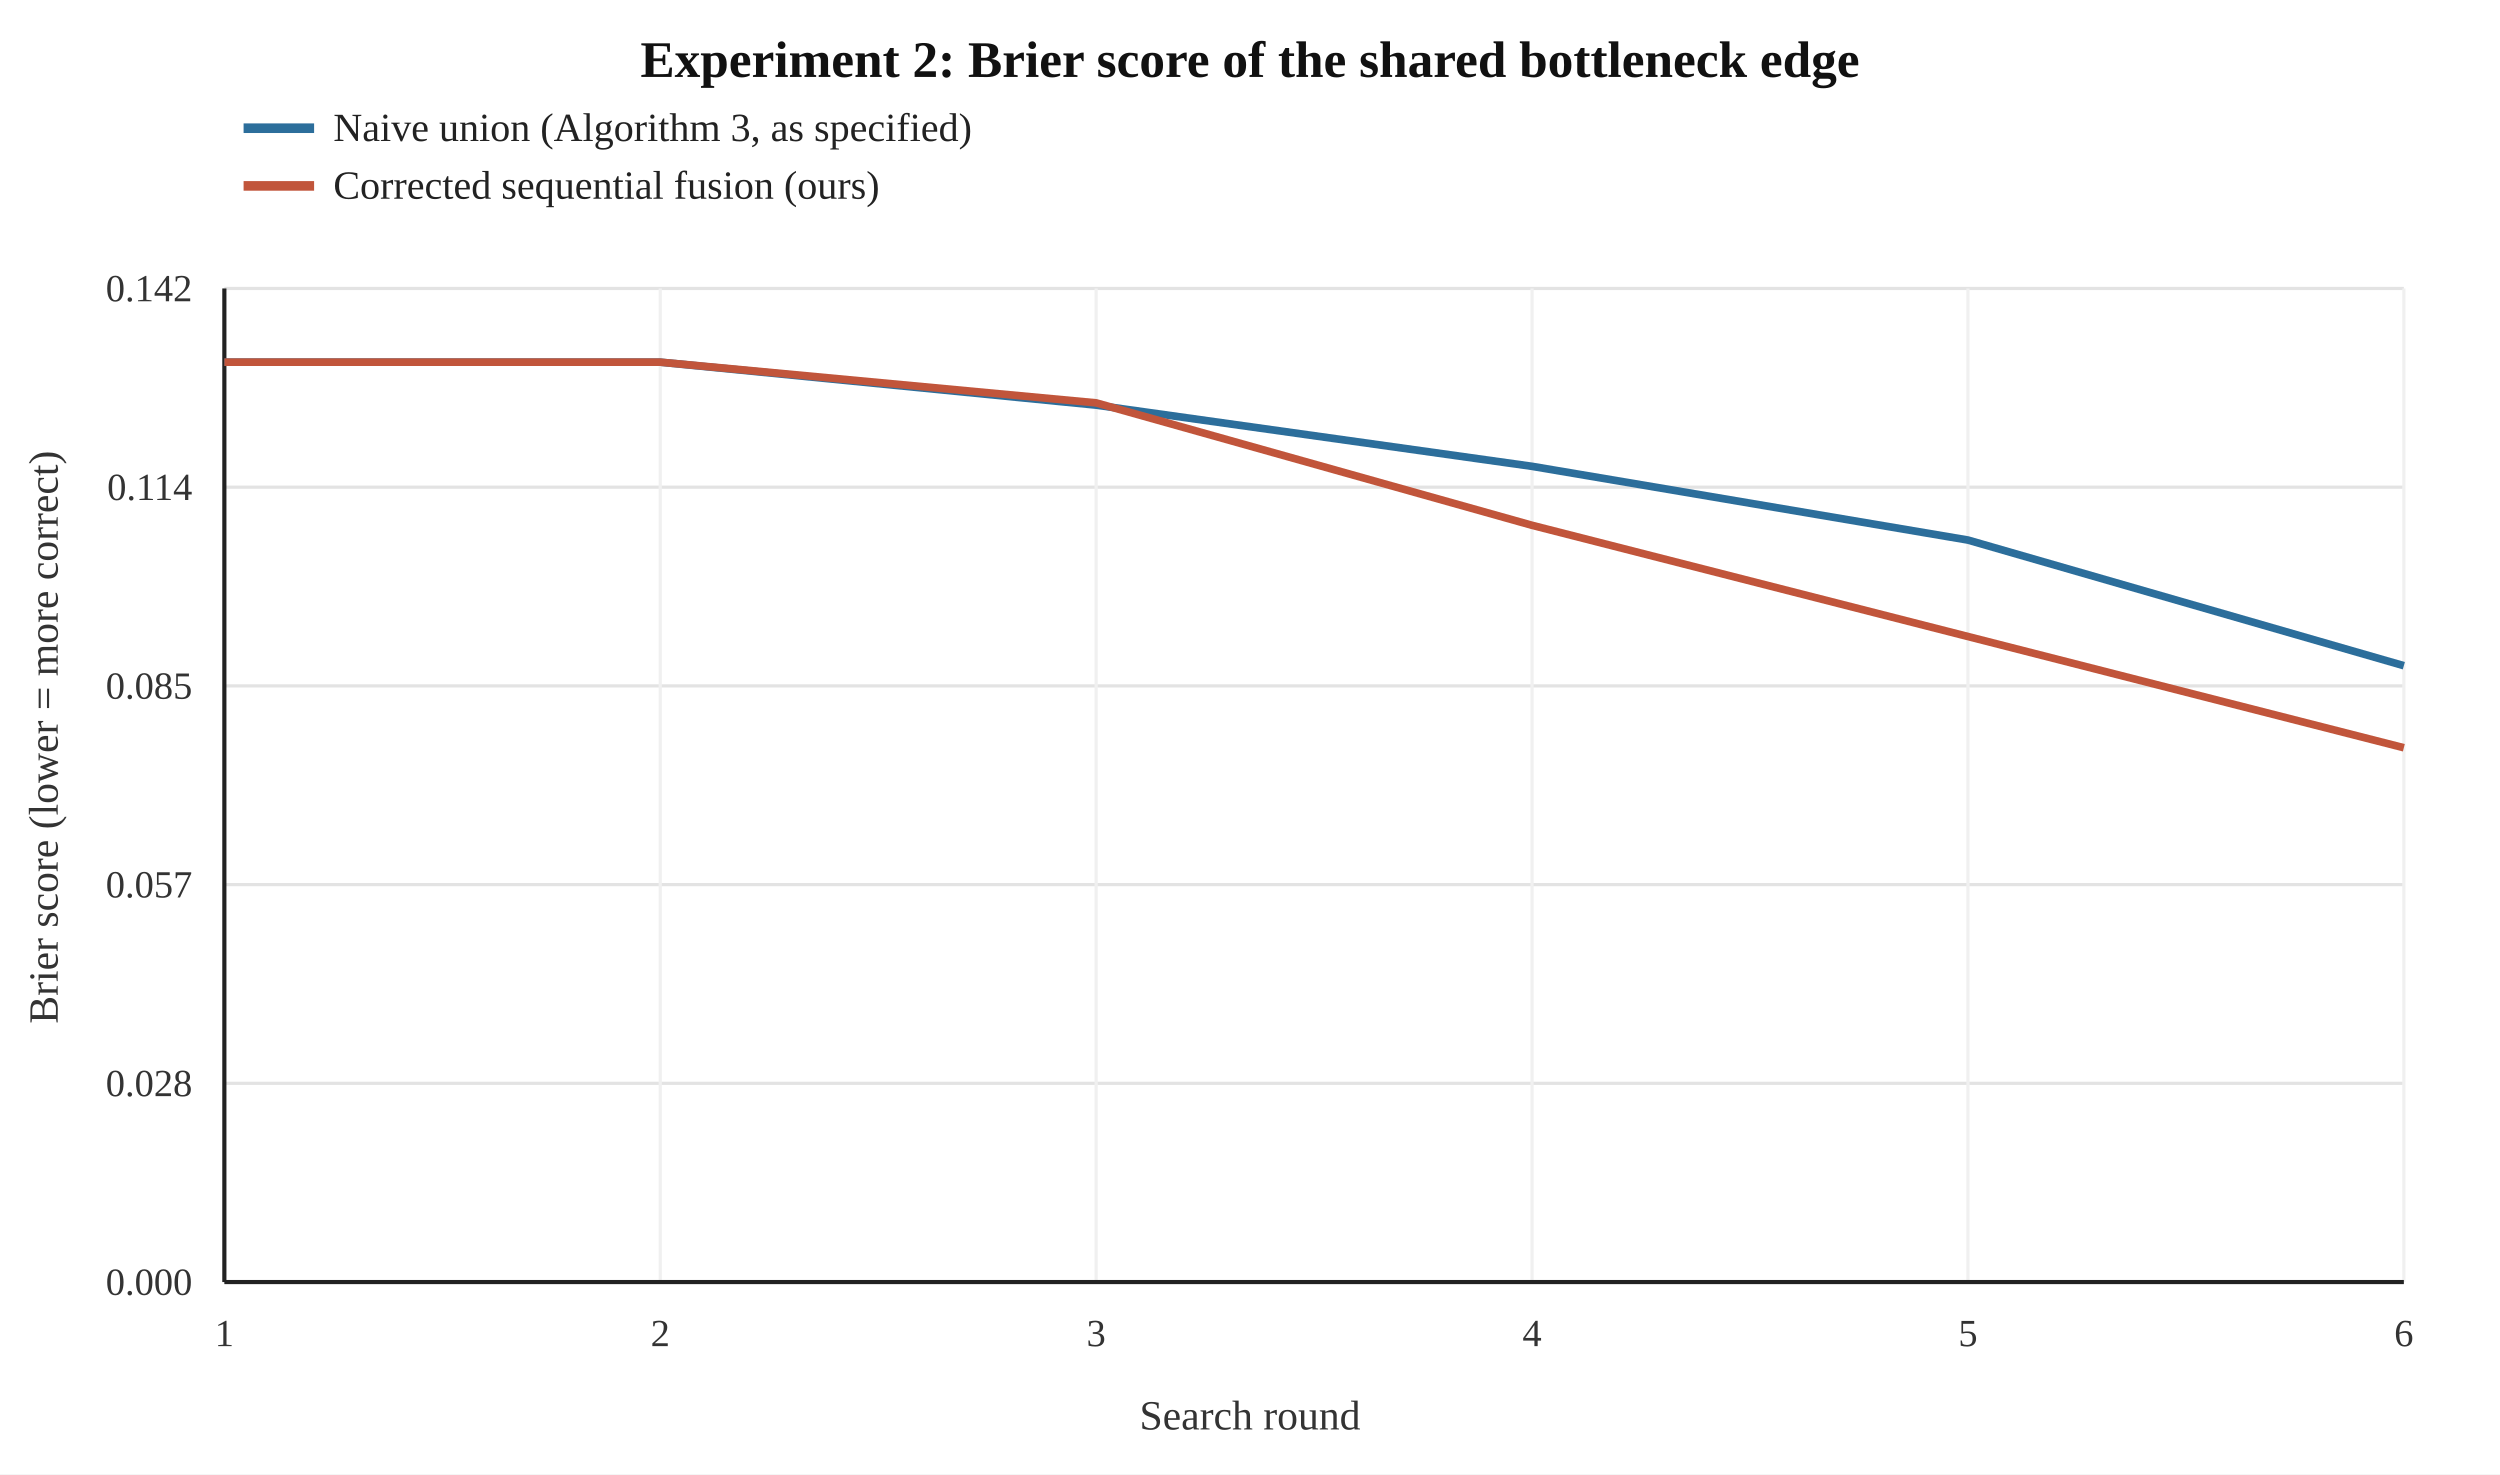
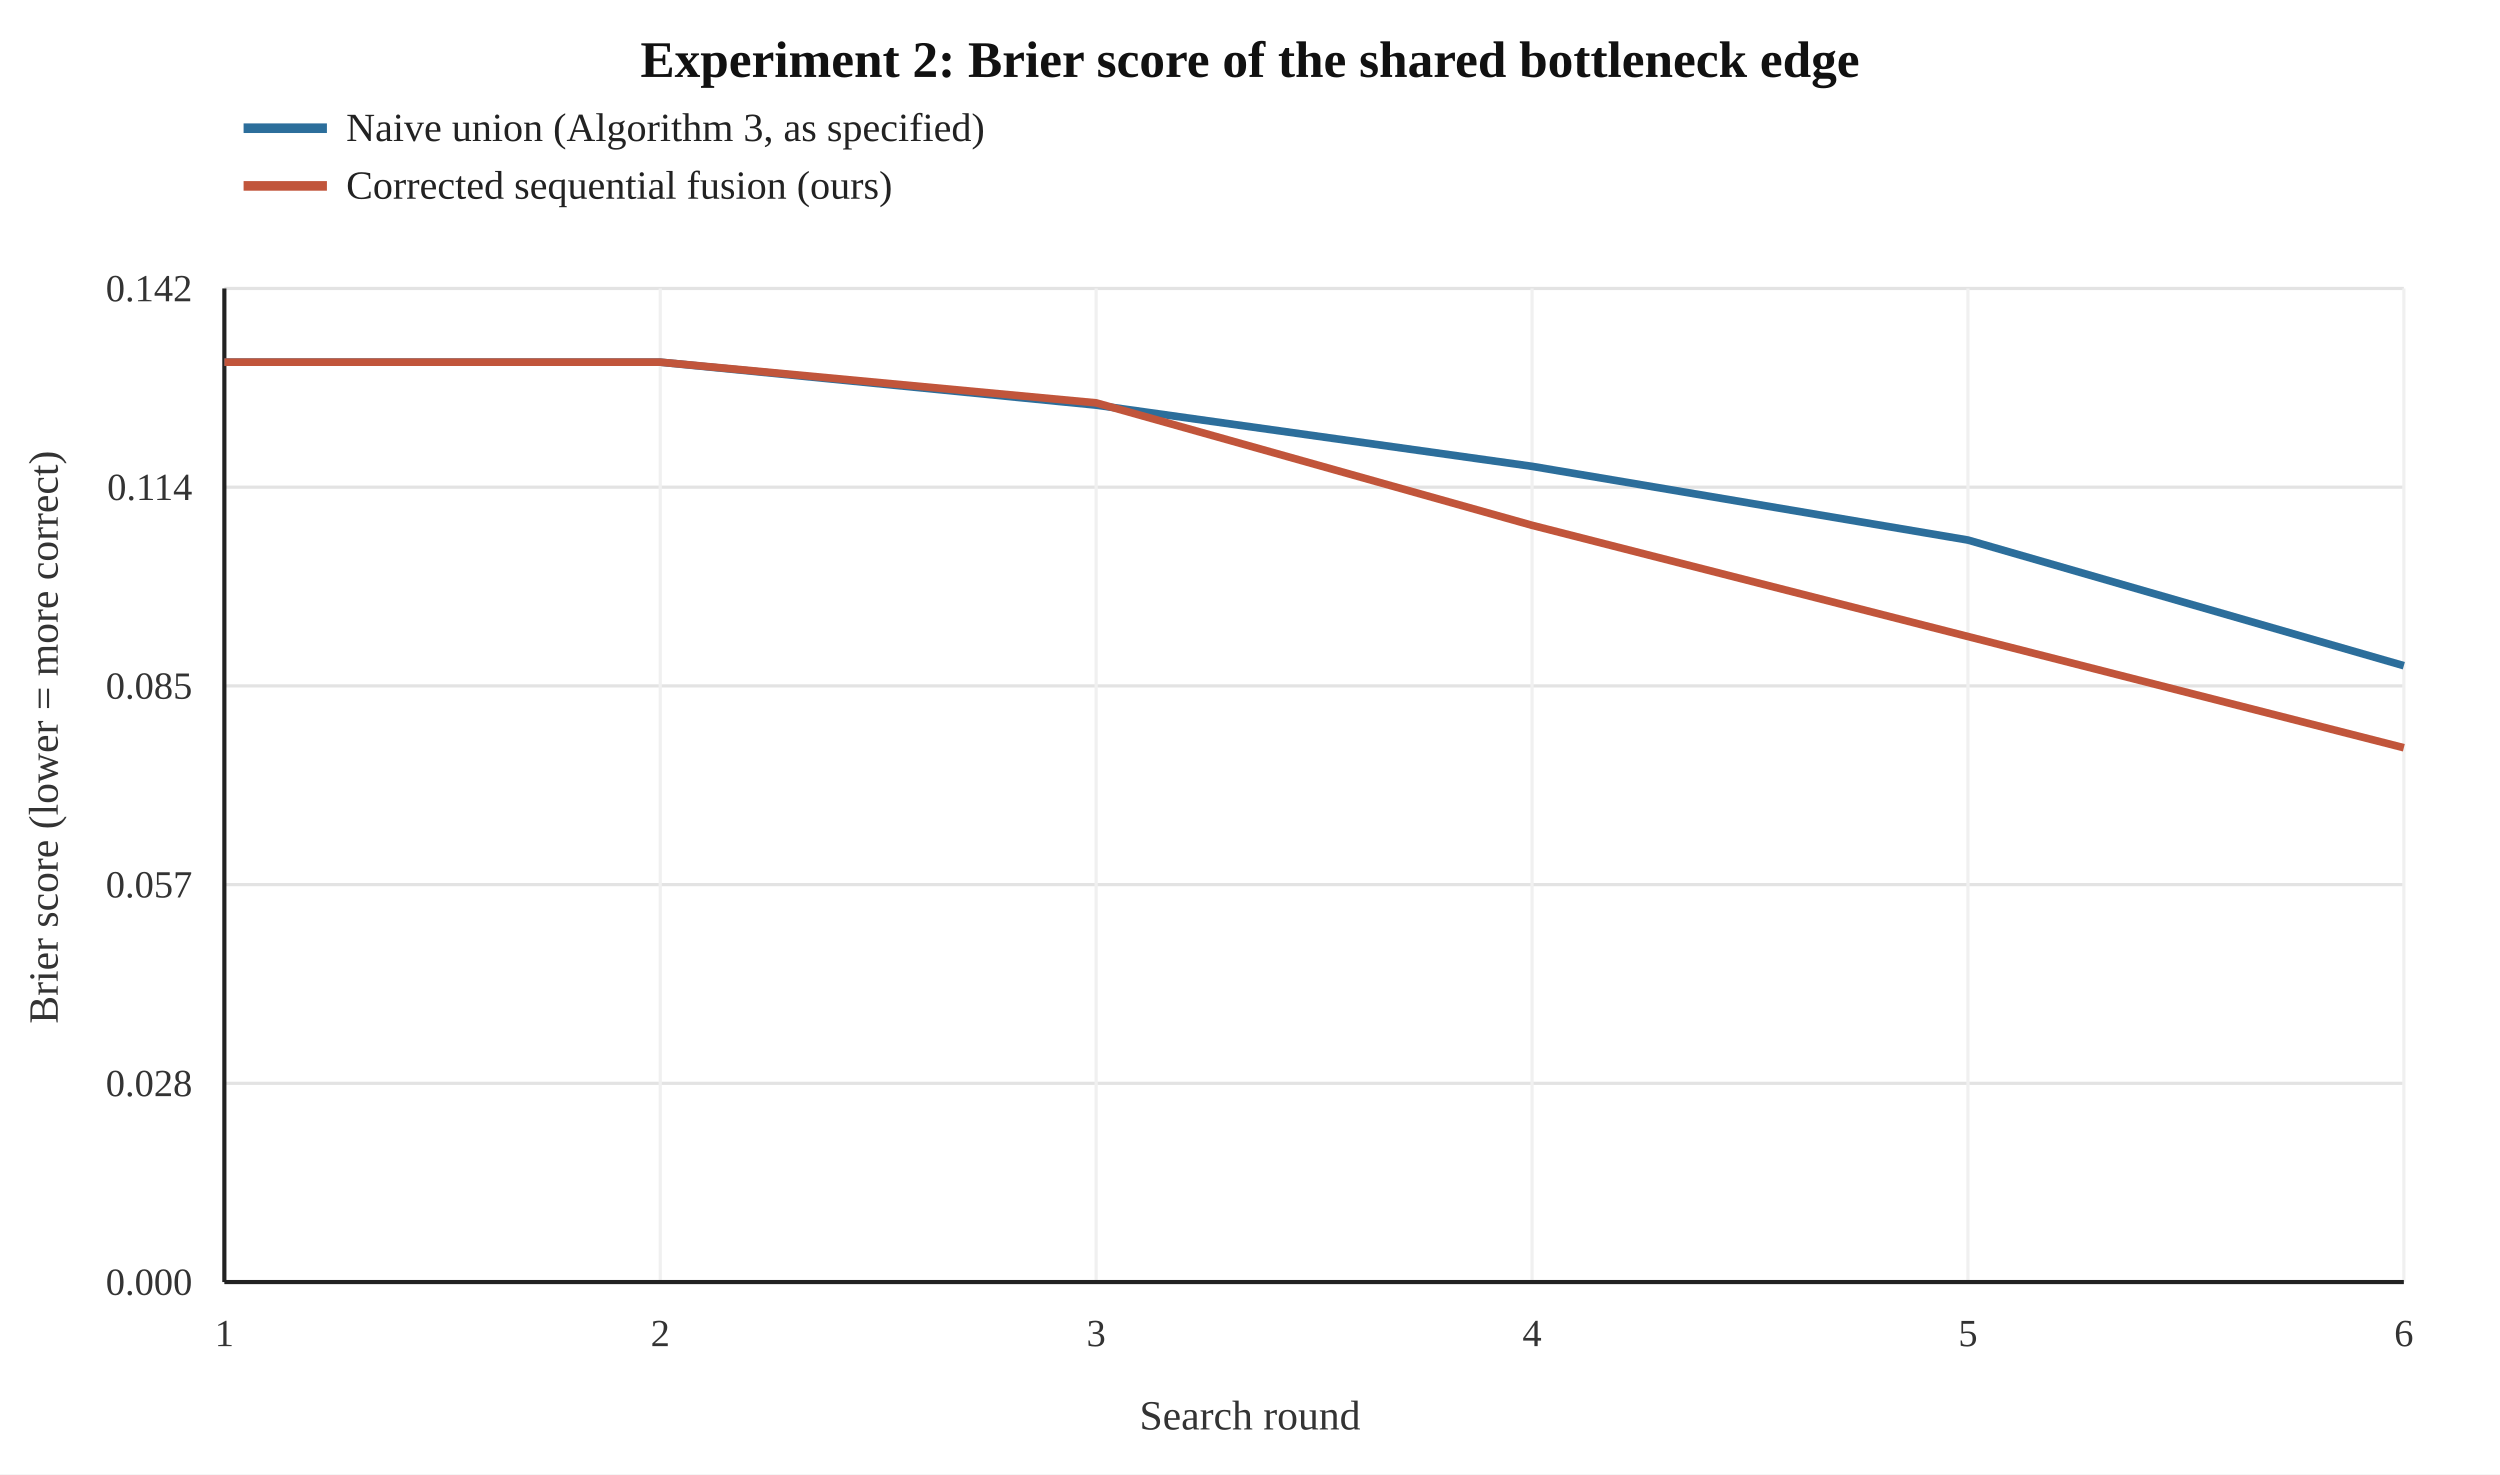
<svg xmlns="http://www.w3.org/2000/svg" width="780" height="460" viewBox="0 0 780 460" font-family="Georgia, 'Times New Roman', serif">
  <rect x="0" y="0" width="780" height="460" fill="#ffffff" />
  <line x1="70" y1="400.0" x2="750" y2="400.0" stroke="#e3e3e3" stroke-width="1" />
  <text x="60" y="404.0" font-size="12" fill="#333" text-anchor="end">0.000</text>
  <line x1="70" y1="338.0" x2="750" y2="338.0" stroke="#e3e3e3" stroke-width="1" />
  <text x="60" y="342.0" font-size="12" fill="#333" text-anchor="end">0.028</text>
  <line x1="70" y1="276.0" x2="750" y2="276.0" stroke="#e3e3e3" stroke-width="1" />
  <text x="60" y="280.0" font-size="12" fill="#333" text-anchor="end">0.057</text>
  <line x1="70" y1="214.0" x2="750" y2="214.0" stroke="#e3e3e3" stroke-width="1" />
  <text x="60" y="218.0" font-size="12" fill="#333" text-anchor="end">0.085</text>
  <line x1="70" y1="152.0" x2="750" y2="152.0" stroke="#e3e3e3" stroke-width="1" />
  <text x="60" y="156.0" font-size="12" fill="#333" text-anchor="end">0.114</text>
  <line x1="70" y1="90.0" x2="750" y2="90.0" stroke="#e3e3e3" stroke-width="1" />
  <text x="60" y="94.0" font-size="12" fill="#333" text-anchor="end">0.142</text>
  <line x1="70.0" y1="90" x2="70.0" y2="400" stroke="#f0f0f0" stroke-width="1" />
  <text x="70.0" y="420" font-size="12" fill="#333" text-anchor="middle">1</text>
  <line x1="206.0" y1="90" x2="206.0" y2="400" stroke="#f0f0f0" stroke-width="1" />
  <text x="206.0" y="420" font-size="12" fill="#333" text-anchor="middle">2</text>
  <line x1="342.0" y1="90" x2="342.0" y2="400" stroke="#f0f0f0" stroke-width="1" />
  <text x="342.0" y="420" font-size="12" fill="#333" text-anchor="middle">3</text>
  <line x1="478.0" y1="90" x2="478.0" y2="400" stroke="#f0f0f0" stroke-width="1" />
  <text x="478.0" y="420" font-size="12" fill="#333" text-anchor="middle">4</text>
  <line x1="614.0" y1="90" x2="614.0" y2="400" stroke="#f0f0f0" stroke-width="1" />
  <text x="614.0" y="420" font-size="12" fill="#333" text-anchor="middle">5</text>
  <line x1="750.0" y1="90" x2="750.0" y2="400" stroke="#f0f0f0" stroke-width="1" />
  <text x="750.0" y="420" font-size="12" fill="#333" text-anchor="middle">6</text>
  <line x1="70" y1="90" x2="70" y2="400" stroke="#222" stroke-width="1.3" />
  <line x1="70" y1="400" x2="750" y2="400" stroke="#222" stroke-width="1.3" />
  <polyline points="70.0,113.0 206.0,113.0 342.0,126.4 478.0,145.5 614.0,168.5 750.0,207.7" fill="none" stroke="#2C6E9B" stroke-width="2.4" />
  <polyline points="70.0,113.0 206.0,113.0 342.0,125.7 478.0,163.9 614.0,198.6 750.0,233.3" fill="none" stroke="#C1553B" stroke-width="2.4" />
-   <line x1="76" y1="40" x2="98" y2="40" stroke="#2C6E9B" stroke-width="3" />
-   <text x="104" y="44" font-size="12.5" fill="#222">Naive union (Algorithm 3, as specified)</text>
-   <line x1="76" y1="58" x2="98" y2="58" stroke="#C1553B" stroke-width="3" />
-   <text x="104" y="62" font-size="12.5" fill="#222">Corrected sequential fusion (ours)</text>
+   <line x1="76" y1="40" x2="102" y2="40" stroke="#2C6E9B" stroke-width="3" />
+   <text x="108" y="44" font-size="12.5" fill="#222">Naive union (Algorithm 3, as specified)</text>
+   <line x1="76" y1="58" x2="102" y2="58" stroke="#C1553B" stroke-width="3" />
+   <text x="108" y="62" font-size="12.5" fill="#222">Corrected sequential fusion (ours)</text>
  <text x="390.0" y="24" font-size="16" fill="#111" text-anchor="middle" font-weight="bold">Experiment 2: Brier score of the shared bottleneck edge</text>
  <text x="390.0" y="446" font-size="13" fill="#333" text-anchor="middle">Search round</text>
  <text x="18" y="230.0" font-size="13" fill="#333" text-anchor="middle" transform="rotate(-90 18 230.0)">Brier score (lower = more correct)</text>
</svg>
